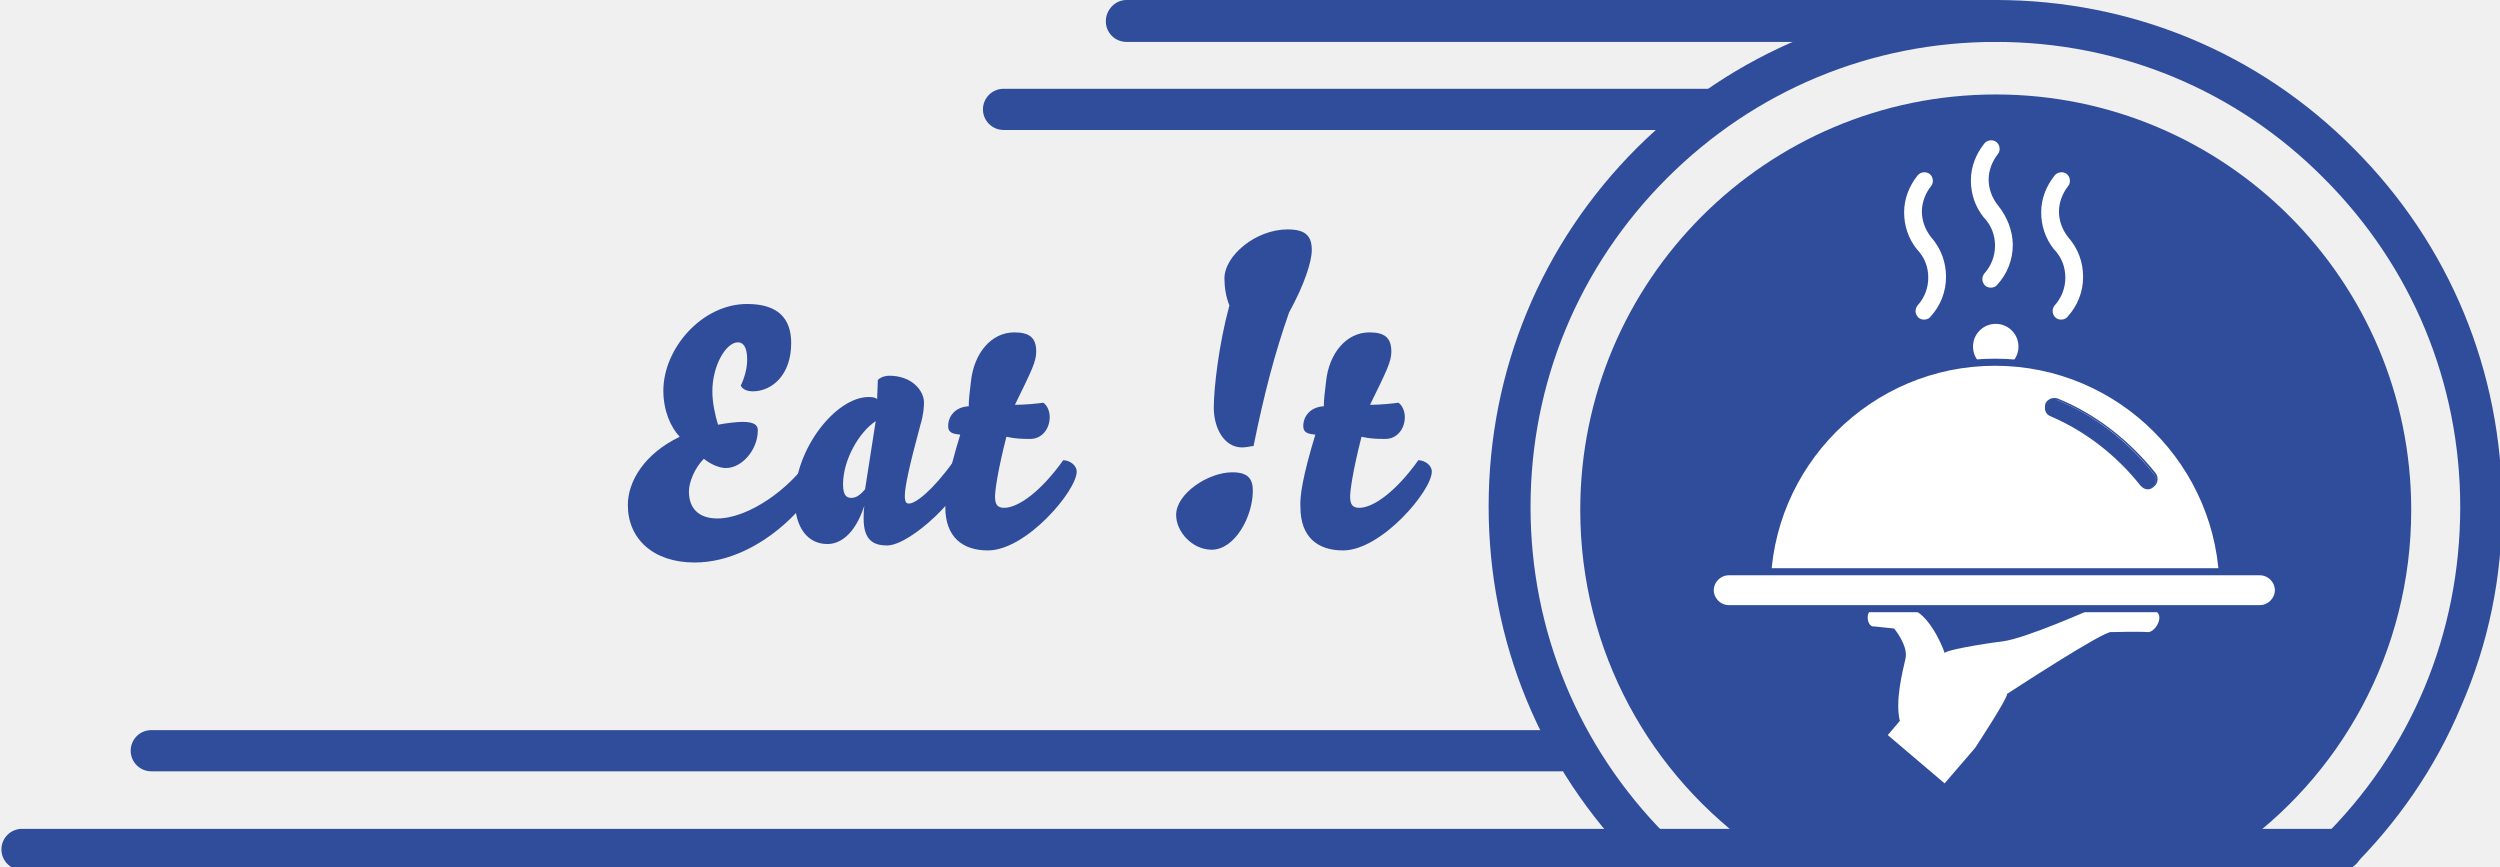
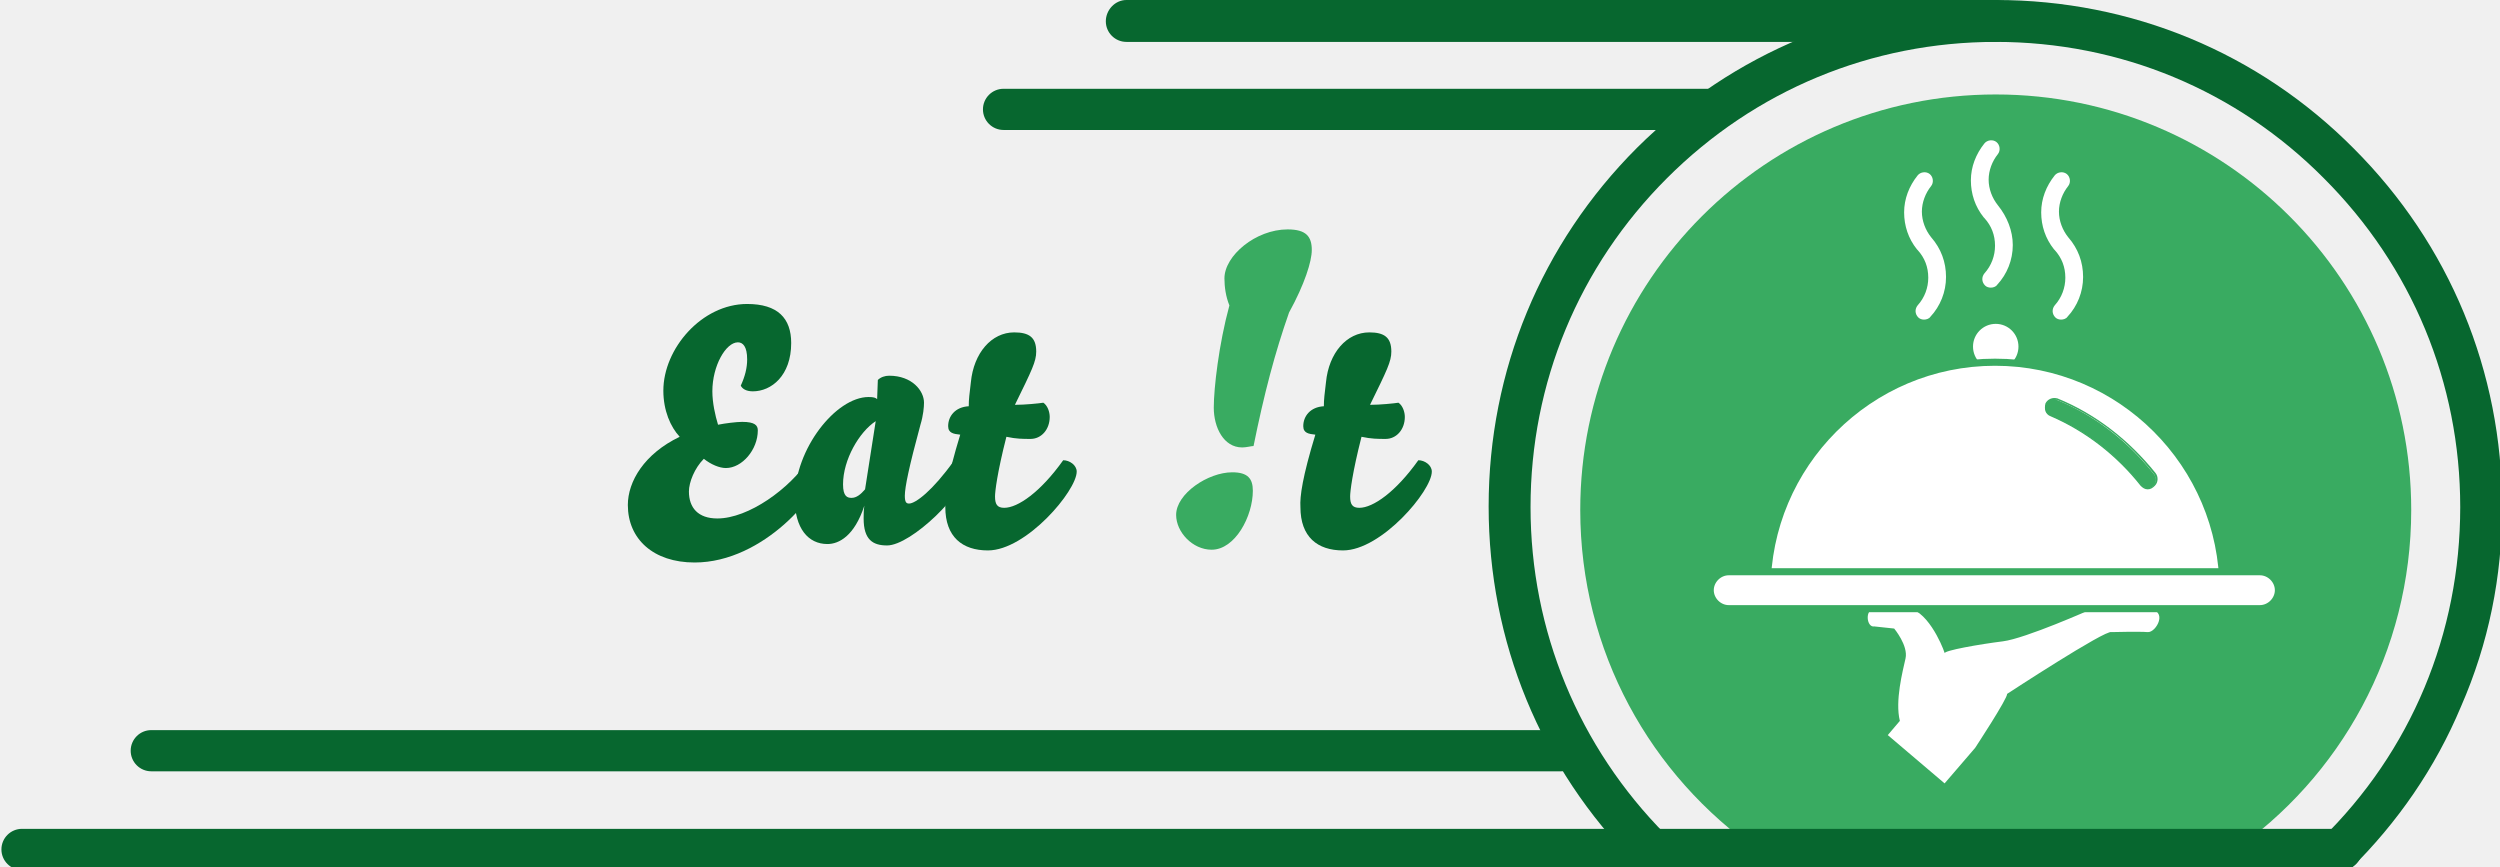
<svg xmlns="http://www.w3.org/2000/svg" version="1.1" id="Calque_1" x="0px" y="0px" viewBox="0 0 352 122" style="enable-background:new 0 0 352 122;" xml:space="preserve">
  <style type="text/css">
- 	.st0{fill:#304D9C;}
- 	.st1{fill:#304D9C;stroke:#1D1D1B;stroke-width:10;stroke-linecap:round;stroke-miterlimit:10;}
- 	.st2{fill:#FFFFFF;}
- 	.st3{fill:#FFFFFF;stroke:#304D9C;stroke-miterlimit:10;}
+ 	.st0{fill:#07672F;}
+ 	.st1{fill:#39AB61;}
+ 	.st2{fill:#304D9C;stroke:#1D1D1B;stroke-width:10;stroke-linecap:round;stroke-miterlimit:10;}
+ 	.st3{fill:#FFFFFF;}
+ 	.st4{fill:#FFFFFF;stroke:#39AB61;stroke-miterlimit:10;}
</style>
-   <path class="st0" d="M330.9,122.4l-4.1-4.2c12.7-12.4,19.6-29,19.6-46.8c0-17.5-6.8-33.9-19.2-46.3C314.9,12.7,298.5,5.9,281,5.9  c-17.5,0-33.9,6.8-46.3,19.2c-12.4,12.4-19.2,28.8-19.2,46.3c0,17.4,6.8,33.8,19,46.1l-4.2,4.1c-13.4-13.5-20.7-31.3-20.7-50.3  c0-19.1,7.4-37,20.9-50.5C244,7.4,261.9,0,281,0c19.1,0,37,7.4,50.4,20.9c13.5,13.5,20.9,31.4,20.9,50.5c0,9.8-1.9,19.2-5.8,28.1  C342.9,108.1,337.6,115.8,330.9,122.4z" />
-   <path class="st0" d="M314.2,120c15.3-10.5,25.3-28.2,25.3-48.2c0-32.3-26.2-58.5-58.5-58.5s-58.5,26.2-58.5,58.5  c0,19.9,9.9,37.4,25.1,48" />
-   <path class="st0" d="M281,5.9H158.6c-1.6,0-2.9-1.3-2.9-2.9S157,0,158.6,0H281c1.6,0,2.9,1.3,2.9,2.9S282.6,5.9,281,5.9z" />
+   <path class="st0" d="M330.9,122.4l-4.1-4.2c12.7-12.4,19.6-29,19.6-46.8c0-17.5-6.8-33.9-19.2-46.3C314.9,12.7,298.5,5.9,281,5.9  s-33.9,6.8-46.3,19.2c-12.4,12.4-19.2,28.8-19.2,46.3c0,17.4,6.8,33.8,19,46.1l-4.2,4.1c-13.4-13.5-20.7-31.3-20.7-50.3  c0-19.1,7.4-37,20.9-50.5C244,7.4,261.9,0,281,0s37,7.4,50.4,20.9c13.5,13.5,20.9,31.4,20.9,50.5c0,9.8-1.9,19.2-5.8,28.1  C342.9,108.1,337.6,115.8,330.9,122.4z" />
+   <path class="st1" d="M314.2,120c15.3-10.5,25.3-28.2,25.3-48.2c0-32.3-26.2-58.5-58.5-58.5s-58.5,26.2-58.5,58.5  c0,19.9,9.9,37.4,25.1,48" />
+   <path class="st0" d="M281,5.9H158.6c-1.6,0-2.9-1.3-2.9-2.9s1.3-3,2.9-3H281c1.6,0,2.9,1.3,2.9,2.9S282.6,5.9,281,5.9z" />
  <path class="st0" d="M241.1,18.3h-99.8c-1.6,0-2.9-1.3-2.9-2.9s1.3-2.9,2.9-2.9h99.8c1.6,0,2.9,1.3,2.9,2.9S242.7,18.3,241.1,18.3z" />
  <path class="st0" d="M219.8,108.6H21.3c-1.6,0-2.9-1.3-2.9-2.9s1.3-2.9,2.9-2.9h198.5c1.6,0,2.9,1.3,2.9,2.9  S221.4,108.6,219.8,108.6z" />
-   <path class="st1" d="M320.3,80.5" />
-   <path class="st1" d="M320.3,84.9" />
-   <path class="st2" d="M264,85.7c-1.5,0-1.2,2.7-0.1,2.5l2.8,0.3c0,0,2,2.4,1.6,4.2s-1.5,6-0.8,8.8l-1.7,2l8,6.8l4.3-5  c0,0,4.6-7,4.5-7.6c0,0,0,0,0,0c0,0,13.9-9.1,14.7-8.7c0,0,3.9-0.1,5.1,0s3-3.2,0-3.2s-8,0-8,0s-9.2,4.1-12.4,4.5  c-3.2,0.4-8.4,1.3-8.2,1.7c0.2,0.3-1.7-5.1-4.5-6.2H264z" />
-   <circle class="st2" cx="281" cy="48.8" r="3.2" />
-   <path class="st3" d="M248.8,83.1c0-17.7,14.4-32.1,32.1-32.1c17.7,0,32.1,14.4,32.1,32.1" />
-   <path class="st3" d="M318.2,85.7h-74.8c-1.4,0-2.6-1.2-2.6-2.6s1.2-2.6,2.6-2.6h74.8c1.4,0,2.6,1.2,2.6,2.6S319.6,85.7,318.2,85.7z" />
+   <path class="st2" d="M320.3,80.5" />
+   <path class="st2" d="M320.3,84.9" />
+   <path class="st3" d="M264,85.7c-1.5,0-1.2,2.7-0.1,2.5l2.8,0.3c0,0,2,2.4,1.6,4.2s-1.5,6-0.8,8.8l-1.7,2l8,6.8l4.3-5  c0,0,4.6-7,4.5-7.6l0,0c0,0,13.9-9.1,14.7-8.7c0,0,3.9-0.1,5.1,0s3-3.2,0-3.2s-8,0-8,0s-9.2,4.1-12.4,4.5c-3.2,0.4-8.4,1.3-8.2,1.7  c0.2,0.3-1.7-5.1-4.5-6.2H264V85.7z" />
+   <circle class="st3" cx="281" cy="48.8" r="3.2" />
+   <path class="st4" d="M248.8,83.1c0-17.7,14.4-32.1,32.1-32.1c17.7,0,32.1,14.4,32.1,32.1" />
+   <path class="st4" d="M318.2,85.7h-74.8c-1.4,0-2.6-1.2-2.6-2.6s1.2-2.6,2.6-2.6h74.8c1.4,0,2.6,1.2,2.6,2.6S319.6,85.7,318.2,85.7z" />
  <g>
    <g>
-       <path class="st0" d="M301.5,68.3c-3.4-4.2-7.8-7.7-12.8-9.8c-0.6-0.3-0.9-1-0.6-1.6l0,0c0.3-0.6,0.9-0.9,1.5-0.6    c5.4,2.2,10.1,5.9,13.7,10.5c0.4,0.5,0.3,1.2-0.1,1.6l0,0C302.8,68.9,302,68.9,301.5,68.3z" />
-       <path class="st0" d="M302.4,68.9C302.4,68.9,302.4,68.9,302.4,68.9c-0.4,0-0.7-0.2-1-0.5l0,0c-3.4-4.3-7.8-7.7-12.7-9.8    c-0.3-0.1-0.6-0.4-0.7-0.7c-0.1-0.3-0.1-0.7,0-1.1c0.3-0.6,1-0.9,1.7-0.7c5.4,2.2,10.1,5.9,13.8,10.5c0.4,0.5,0.4,1.3-0.1,1.8l0,0    C303.1,68.7,302.8,68.9,302.4,68.9z M289.2,56.3c-0.4,0-0.8,0.2-1,0.6c-0.1,0.3-0.1,0.6,0,0.9c0.1,0.3,0.3,0.5,0.6,0.6    c4.9,2.2,9.4,5.6,12.8,9.9l0,0c0.2,0.2,0.5,0.4,0.8,0.4c0.3,0,0.6-0.1,0.8-0.4l0,0c0.4-0.4,0.4-1,0.1-1.5    c-3.6-4.7-8.3-8.3-13.7-10.5C289.5,56.3,289.4,56.3,289.2,56.3z" />
+       <path class="st1" d="M301.5,68.3c-3.4-4.2-7.8-7.7-12.8-9.8c-0.6-0.3-0.9-1-0.6-1.6l0,0c0.3-0.6,0.9-0.9,1.5-0.6    c5.4,2.2,10.1,5.9,13.7,10.5c0.4,0.5,0.3,1.2-0.1,1.6l0,0C302.8,68.9,302,68.9,301.5,68.3z" />
+       <path class="st1" d="M302.4,68.9L302.4,68.9c-0.4,0-0.7-0.2-1-0.5l0,0c-3.4-4.3-7.8-7.7-12.7-9.8c-0.3-0.1-0.6-0.4-0.7-0.7    s-0.1-0.7,0-1.1c0.3-0.6,1-0.9,1.7-0.7c5.4,2.2,10.1,5.9,13.8,10.5c0.4,0.5,0.4,1.3-0.1,1.8l0,0C303.1,68.7,302.8,68.9,302.4,68.9    z M289.2,56.3c-0.4,0-0.8,0.2-1,0.6c-0.1,0.3-0.1,0.6,0,0.9c0.1,0.3,0.3,0.5,0.6,0.6c4.9,2.2,9.4,5.6,12.8,9.9l0,0    c0.2,0.2,0.5,0.4,0.8,0.4s0.6-0.1,0.8-0.4l0,0c0.4-0.4,0.4-1,0.1-1.5c-3.6-4.7-8.3-8.3-13.7-10.5    C289.5,56.3,289.4,56.3,289.2,56.3z" />
    </g>
  </g>
  <g>
    <path class="st0" d="M88.4,71.1c0-3.3,2.3-7.2,7.3-9.6c-1.3-1.4-2.3-3.7-2.3-6.5c0-5.9,5.4-12.2,11.8-12.2c4.3,0,6.2,2,6.2,5.5   c0,4.6-2.8,6.8-5.4,6.8c-1,0-1.5-0.4-1.7-0.8c0.6-1.3,0.9-2.5,0.9-3.7c0-1.8-0.6-2.4-1.3-2.4c-1.7,0-3.6,3.3-3.6,6.9   c0,1.6,0.4,3.4,0.8,4.7c1-0.2,2.6-0.4,3.4-0.4c1.8,0,2.2,0.5,2.2,1.2c0,2.7-2.2,5.3-4.5,5.3c-0.9,0-2.1-0.5-3.1-1.3   c-1.3,1.3-2.1,3.3-2.1,4.6c0,2.3,1.3,3.8,4,3.8c4.4,0,10.2-4.2,12.9-8.3c1,0,1.8,0.4,1.8,1.5c0,3-8.1,13-17.9,13   C92,79.2,88.4,75.9,88.4,71.1z" />
    <path class="st0" d="M116.5,76.6c-2.7,0-4.6-2.2-4.6-6.4c0-7,5.8-14.3,10.4-14.3c0.7,0,1,0.1,1.2,0.3l0.1-2.7   c0.4-0.4,1-0.6,1.6-0.6c3.2,0,4.9,2.1,4.9,3.8c0,0.6-0.1,1.8-0.5,3.1c-1.6,5.9-2.2,8.8-2.2,10c0,0.9,0.2,1.1,0.6,1.1   c0.9,0,3.3-1.8,6.3-6c1,0,1.7,0.6,1.7,1.4c0,3-7.7,10.5-11.1,10.5c-2,0-3.3-0.8-3.3-3.8c0-0.5,0-1.1,0.1-1.8   C120.3,75.5,118.1,76.6,116.5,76.6z M123.3,59.3c-2.3,1.5-4.6,5.4-4.6,8.9c0,1.7,0.6,1.9,1.2,1.9c0.7,0,1.3-0.5,1.9-1.2L123.3,59.3   z" />
    <path class="st0" d="M135.2,61.2c-0.9-0.1-1.7-0.2-1.7-1.2c0-1.4,1-2.7,2.9-2.8c0-1,0.1-1.7,0.3-3.4c0.4-4.1,2.9-7,6.1-7   c2.1,0,3.1,0.7,3.1,2.7c0,1.4-0.6,2.6-3,7.5c1.4,0,3.4-0.2,4-0.3c0.6,0.4,0.9,1.3,0.9,2c0,1.8-1.2,3.1-2.7,3.1c-1.1,0-2,0-3.4-0.3   c-1.3,5.1-1.6,7.7-1.6,8.4c0,1.1,0.3,1.6,1.3,1.6c1.9,0,5.1-2.2,8.3-6.7c0.9,0,1.9,0.7,1.9,1.6c0,2.7-7.1,11.1-12.5,11.1   c-3.6,0-6-1.9-6-6.1C133,69.9,133.4,67.1,135.2,61.2z" />
-     <path class="st0" d="M165.6,72.5c0-3,4.5-6,7.9-6c2.2,0,2.9,0.9,2.9,2.6c0,3.6-2.5,8.3-5.8,8.3C167.9,77.4,165.6,74.9,165.6,72.5z    M174.9,63c-2.6,0-4-2.8-4-5.6c0-2.7,0.7-8.9,2.2-14.4c-0.5-1.2-0.7-2.6-0.7-3.8c0-3.2,4.4-6.9,8.9-6.9c2.6,0,3.4,1,3.4,2.9   c0,1.6-1,4.8-3.2,8.8c-2,5.7-3.5,11.4-5,18.8C176.2,62.8,175.5,63,174.9,63z" />
+     <path class="st1" d="M165.6,72.5c0-3,4.5-6,7.9-6c2.2,0,2.9,0.9,2.9,2.6c0,3.6-2.5,8.3-5.8,8.3C167.9,77.4,165.6,74.9,165.6,72.5z    M174.9,63c-2.6,0-4-2.8-4-5.6c0-2.7,0.7-8.9,2.2-14.4c-0.5-1.2-0.7-2.6-0.7-3.8c0-3.2,4.4-6.9,8.9-6.9c2.6,0,3.4,1,3.4,2.9   c0,1.6-1,4.8-3.2,8.8c-2,5.7-3.5,11.4-5,18.8C176.2,62.8,175.5,63,174.9,63z" />
    <path class="st0" d="M185.2,61.2c-0.9-0.1-1.7-0.2-1.7-1.2c0-1.4,1-2.7,2.9-2.8c0-1,0.1-1.7,0.3-3.4c0.4-4.1,2.9-7,6.1-7   c2.1,0,3.1,0.7,3.1,2.7c0,1.4-0.6,2.6-3,7.5c1.4,0,3.4-0.2,4-0.3c0.6,0.4,0.9,1.3,0.9,2c0,1.8-1.2,3.1-2.7,3.1c-1.1,0-2,0-3.4-0.3   c-1.3,5.1-1.6,7.7-1.6,8.4c0,1.1,0.3,1.6,1.3,1.6c1.9,0,5.1-2.2,8.3-6.7c0.9,0,1.9,0.7,1.9,1.6c0,2.7-7.1,11.1-12.5,11.1   c-3.6,0-6-1.9-6-6.1C183,69.9,183.4,67.1,185.2,61.2z" />
  </g>
  <path class="st0" d="M329.7,122.5H3.1c-1.6,0-2.9-1.3-2.9-2.9s1.3-2.9,2.9-2.9h326.6c1.6,0,2.9,1.3,2.9,2.9S331.3,122.5,329.7,122.5  z" />
  <g>
-     <path class="st2" d="M289.3,35.1C289.3,35.1,289.3,35,289.3,35.1C289.3,35,289.3,35,289.3,35.1C289.3,35,289.3,35,289.3,35.1z" />
-     <path class="st2" d="M293.3,39c0,2.1-0.8,4.1-2.2,5.6c-0.2,0.3-0.6,0.4-0.9,0.4c-0.3,0-0.6-0.1-0.8-0.3c-0.5-0.5-0.5-1.2-0.1-1.7   c1-1.1,1.5-2.5,1.5-3.9c0-1.5-0.5-2.8-1.5-3.9c0,0,0,0,0,0c0,0,0,0-0.1-0.1l0,0c-1.2-1.5-1.8-3.3-1.8-5.2c0-1.9,0.7-3.7,1.9-5.2   c0.4-0.5,1.2-0.6,1.7-0.2c0.5,0.4,0.6,1.2,0.2,1.7c-0.8,1-1.3,2.3-1.3,3.6c0,1.3,0.5,2.6,1.3,3.6c0,0,0,0,0,0   C292.6,35,293.3,36.9,293.3,39z" />
+     <path class="st3" d="M289.3,35.1C289.3,35.1,289.3,35,289.3,35.1C289.3,35,289.3,35,289.3,35.1C289.3,35,289.3,35,289.3,35.1z" />
+     <path class="st3" d="M293.3,39c0,2.1-0.8,4.1-2.2,5.6c-0.2,0.3-0.6,0.4-0.9,0.4s-0.6-0.1-0.8-0.3c-0.5-0.5-0.5-1.2-0.1-1.7   c1-1.1,1.5-2.5,1.5-3.9c0-1.5-0.5-2.8-1.5-3.9l0,0c0,0,0,0-0.1-0.1l0,0c-1.2-1.5-1.8-3.3-1.8-5.2c0-1.9,0.7-3.7,1.9-5.2   c0.4-0.5,1.2-0.6,1.7-0.2s0.6,1.2,0.2,1.7c-0.8,1-1.3,2.3-1.3,3.6c0,1.3,0.5,2.6,1.3,3.6l0,0C292.6,35,293.3,36.9,293.3,39z" />
  </g>
  <g>
-     <path class="st2" d="M279.4,30.6C279.4,30.6,279.4,30.6,279.4,30.6C279.4,30.6,279.4,30.6,279.4,30.6   C279.4,30.6,279.4,30.6,279.4,30.6z" />
-     <path class="st2" d="M283.4,34.5c0,2.1-0.8,4.1-2.2,5.6c-0.2,0.3-0.6,0.4-0.9,0.4c-0.3,0-0.6-0.1-0.8-0.3c-0.5-0.5-0.5-1.2-0.1-1.7   c1-1.1,1.5-2.5,1.5-3.9c0-1.5-0.5-2.8-1.5-3.9c0,0,0,0,0,0c0,0,0,0-0.1-0.1l0,0c-1.2-1.5-1.8-3.3-1.8-5.2c0-1.9,0.7-3.7,1.9-5.2   c0.4-0.5,1.2-0.6,1.7-0.2c0.5,0.4,0.6,1.2,0.2,1.7c-0.8,1-1.3,2.3-1.3,3.6c0,1.3,0.5,2.6,1.3,3.6c0,0,0,0,0,0   C282.6,30.5,283.4,32.5,283.4,34.5z" />
+     <path class="st3" d="M279.4,30.6L279.4,30.6L279.4,30.6L279.4,30.6z" />
+     <path class="st3" d="M283.4,34.5c0,2.1-0.8,4.1-2.2,5.6c-0.2,0.3-0.6,0.4-0.9,0.4s-0.6-0.1-0.8-0.3c-0.5-0.5-0.5-1.2-0.1-1.7   c1-1.1,1.5-2.5,1.5-3.9c0-1.5-0.5-2.8-1.5-3.9l0,0c0,0,0,0-0.1-0.1l0,0c-1.2-1.5-1.8-3.3-1.8-5.2c0-1.9,0.7-3.7,1.9-5.2   c0.4-0.5,1.2-0.6,1.7-0.2s0.6,1.2,0.2,1.7c-0.8,1-1.3,2.3-1.3,3.6c0,1.3,0.5,2.6,1.3,3.6l0,0C282.6,30.5,283.4,32.5,283.4,34.5z" />
  </g>
  <g>
-     <path class="st2" d="M270,35.1C270,35.1,270,35,270,35.1C270,35,270,35,270,35.1C270,35,270,35,270,35.1z" />
-     <path class="st2" d="M274,39c0,2.1-0.8,4.1-2.2,5.6c-0.2,0.3-0.6,0.4-0.9,0.4c-0.3,0-0.6-0.1-0.8-0.3c-0.5-0.5-0.5-1.2-0.1-1.7   c1-1.1,1.5-2.5,1.5-3.9c0-1.5-0.5-2.8-1.5-3.9c0,0,0,0,0,0c0,0,0,0-0.1-0.1l0,0c-1.2-1.5-1.8-3.3-1.8-5.2c0-1.9,0.7-3.7,1.9-5.2   c0.4-0.5,1.2-0.6,1.7-0.2c0.5,0.4,0.6,1.2,0.2,1.7c-0.8,1-1.3,2.3-1.3,3.6c0,1.3,0.5,2.6,1.3,3.6c0,0,0,0,0,0   C273.3,35,274,36.9,274,39z" />
+     <path class="st3" d="M270,35.1C270,35.1,270,35,270,35.1C270,35,270,35,270,35.1C270,35,270,35,270,35.1z" />
+     <path class="st3" d="M274,39c0,2.1-0.8,4.1-2.2,5.6c-0.2,0.3-0.6,0.4-0.9,0.4s-0.6-0.1-0.8-0.3c-0.5-0.5-0.5-1.2-0.1-1.7   c1-1.1,1.5-2.5,1.5-3.9c0-1.5-0.5-2.8-1.5-3.9l0,0c0,0,0,0-0.1-0.1l0,0c-1.2-1.5-1.8-3.3-1.8-5.2c0-1.9,0.7-3.7,1.9-5.2   c0.4-0.5,1.2-0.6,1.7-0.2s0.6,1.2,0.2,1.7c-0.8,1-1.3,2.3-1.3,3.6c0,1.3,0.5,2.6,1.3,3.6l0,0C273.3,35,274,36.9,274,39z" />
  </g>
</svg>
